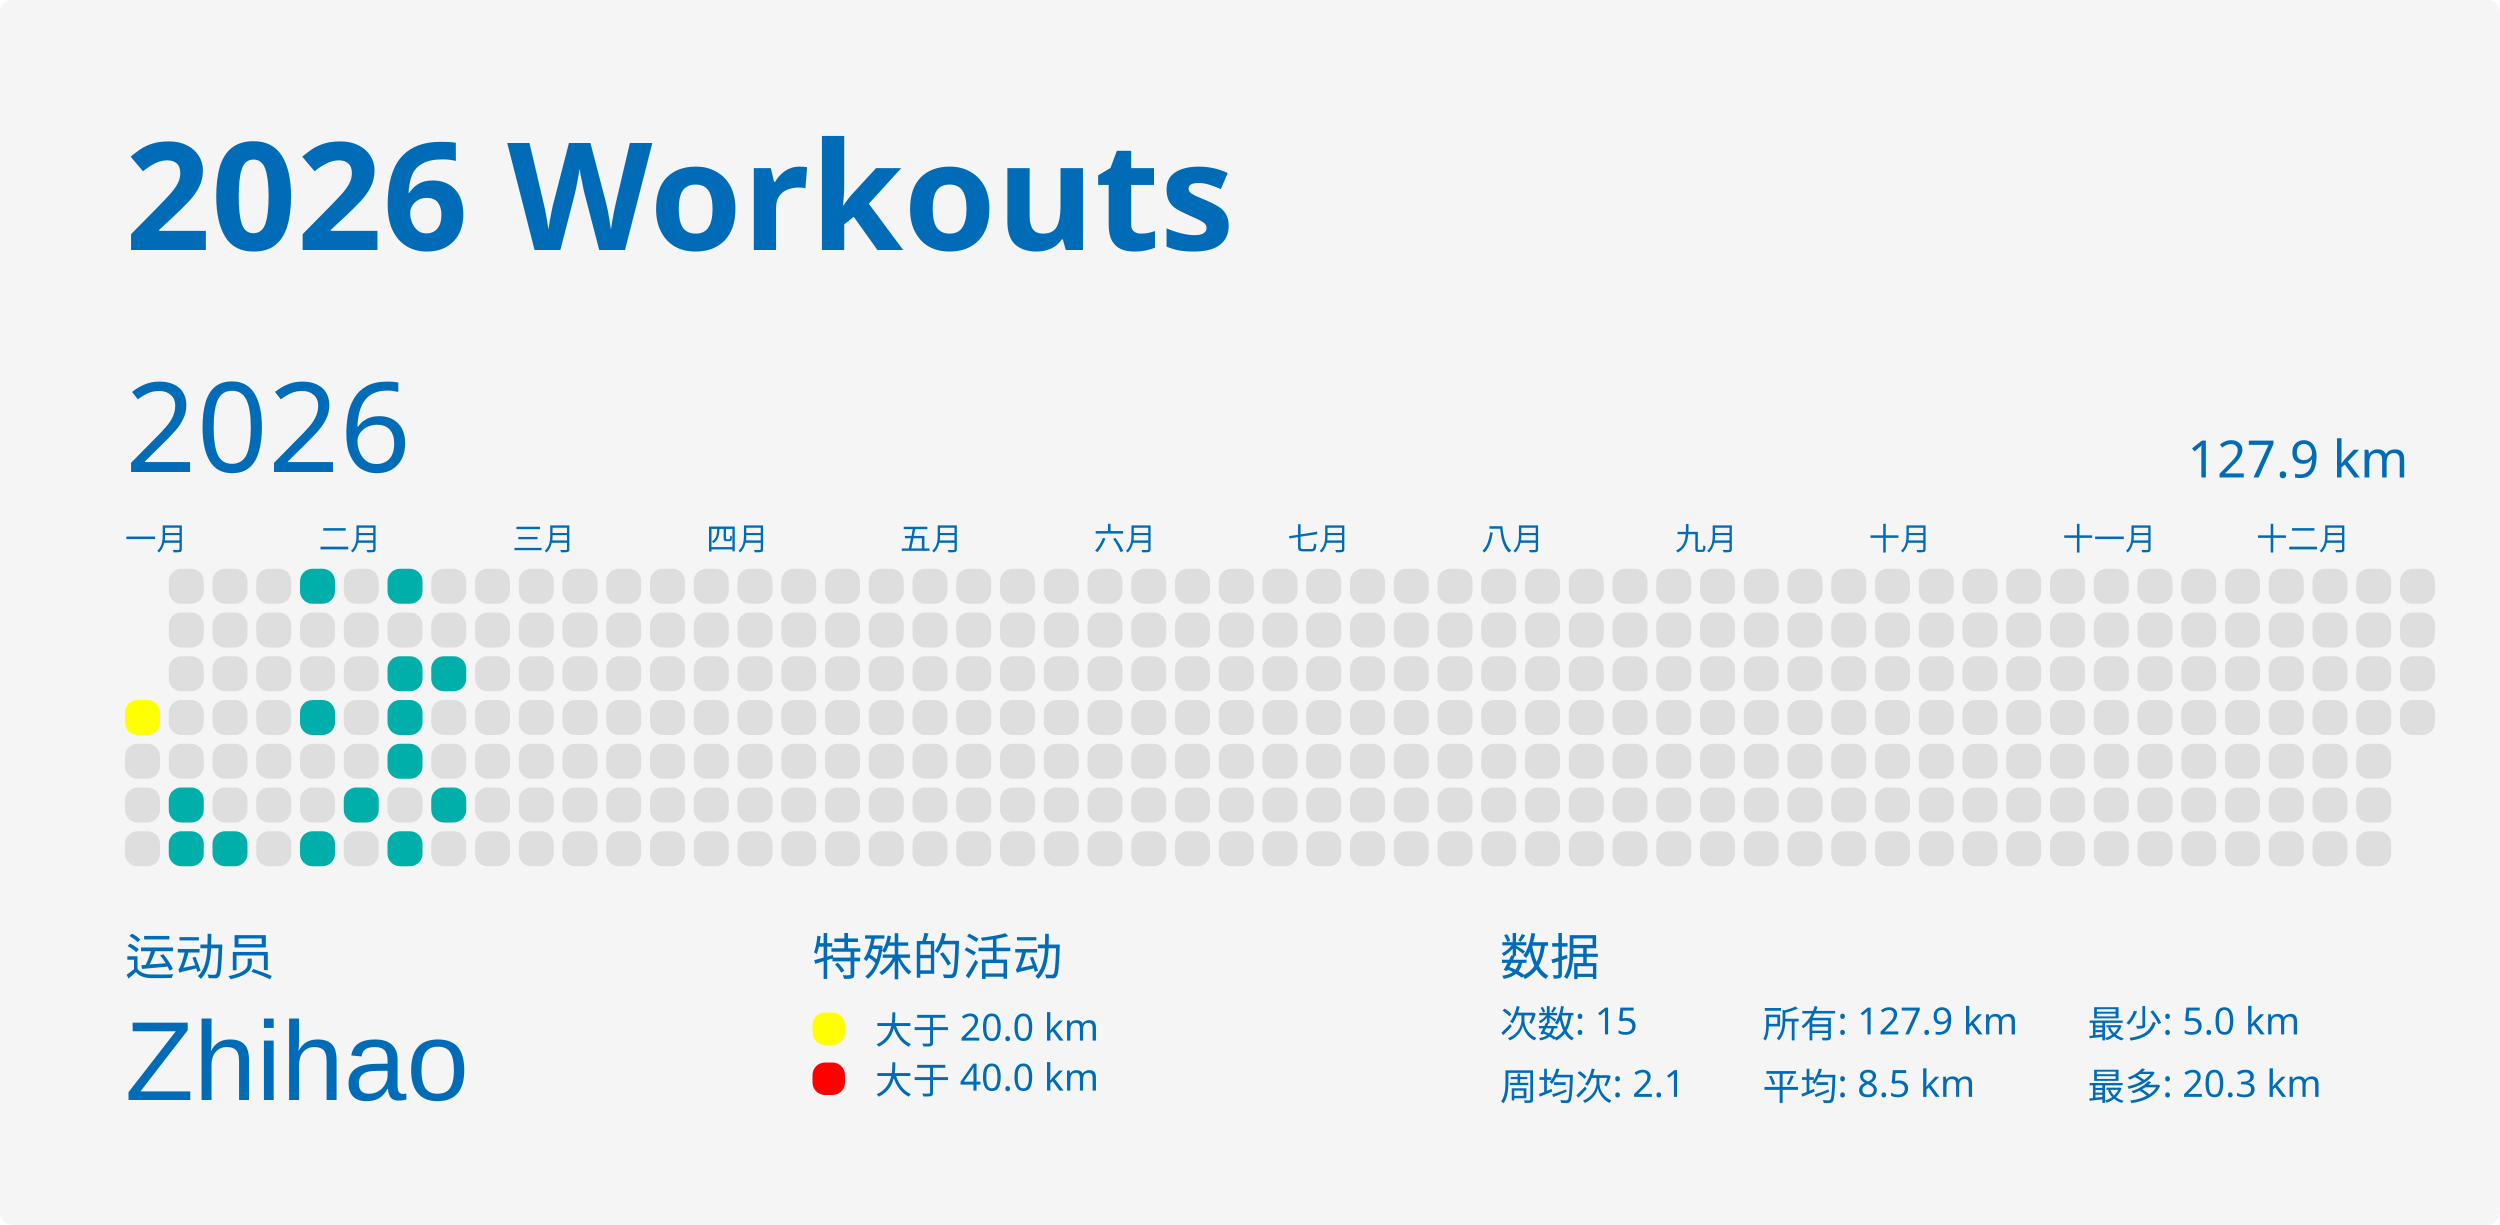
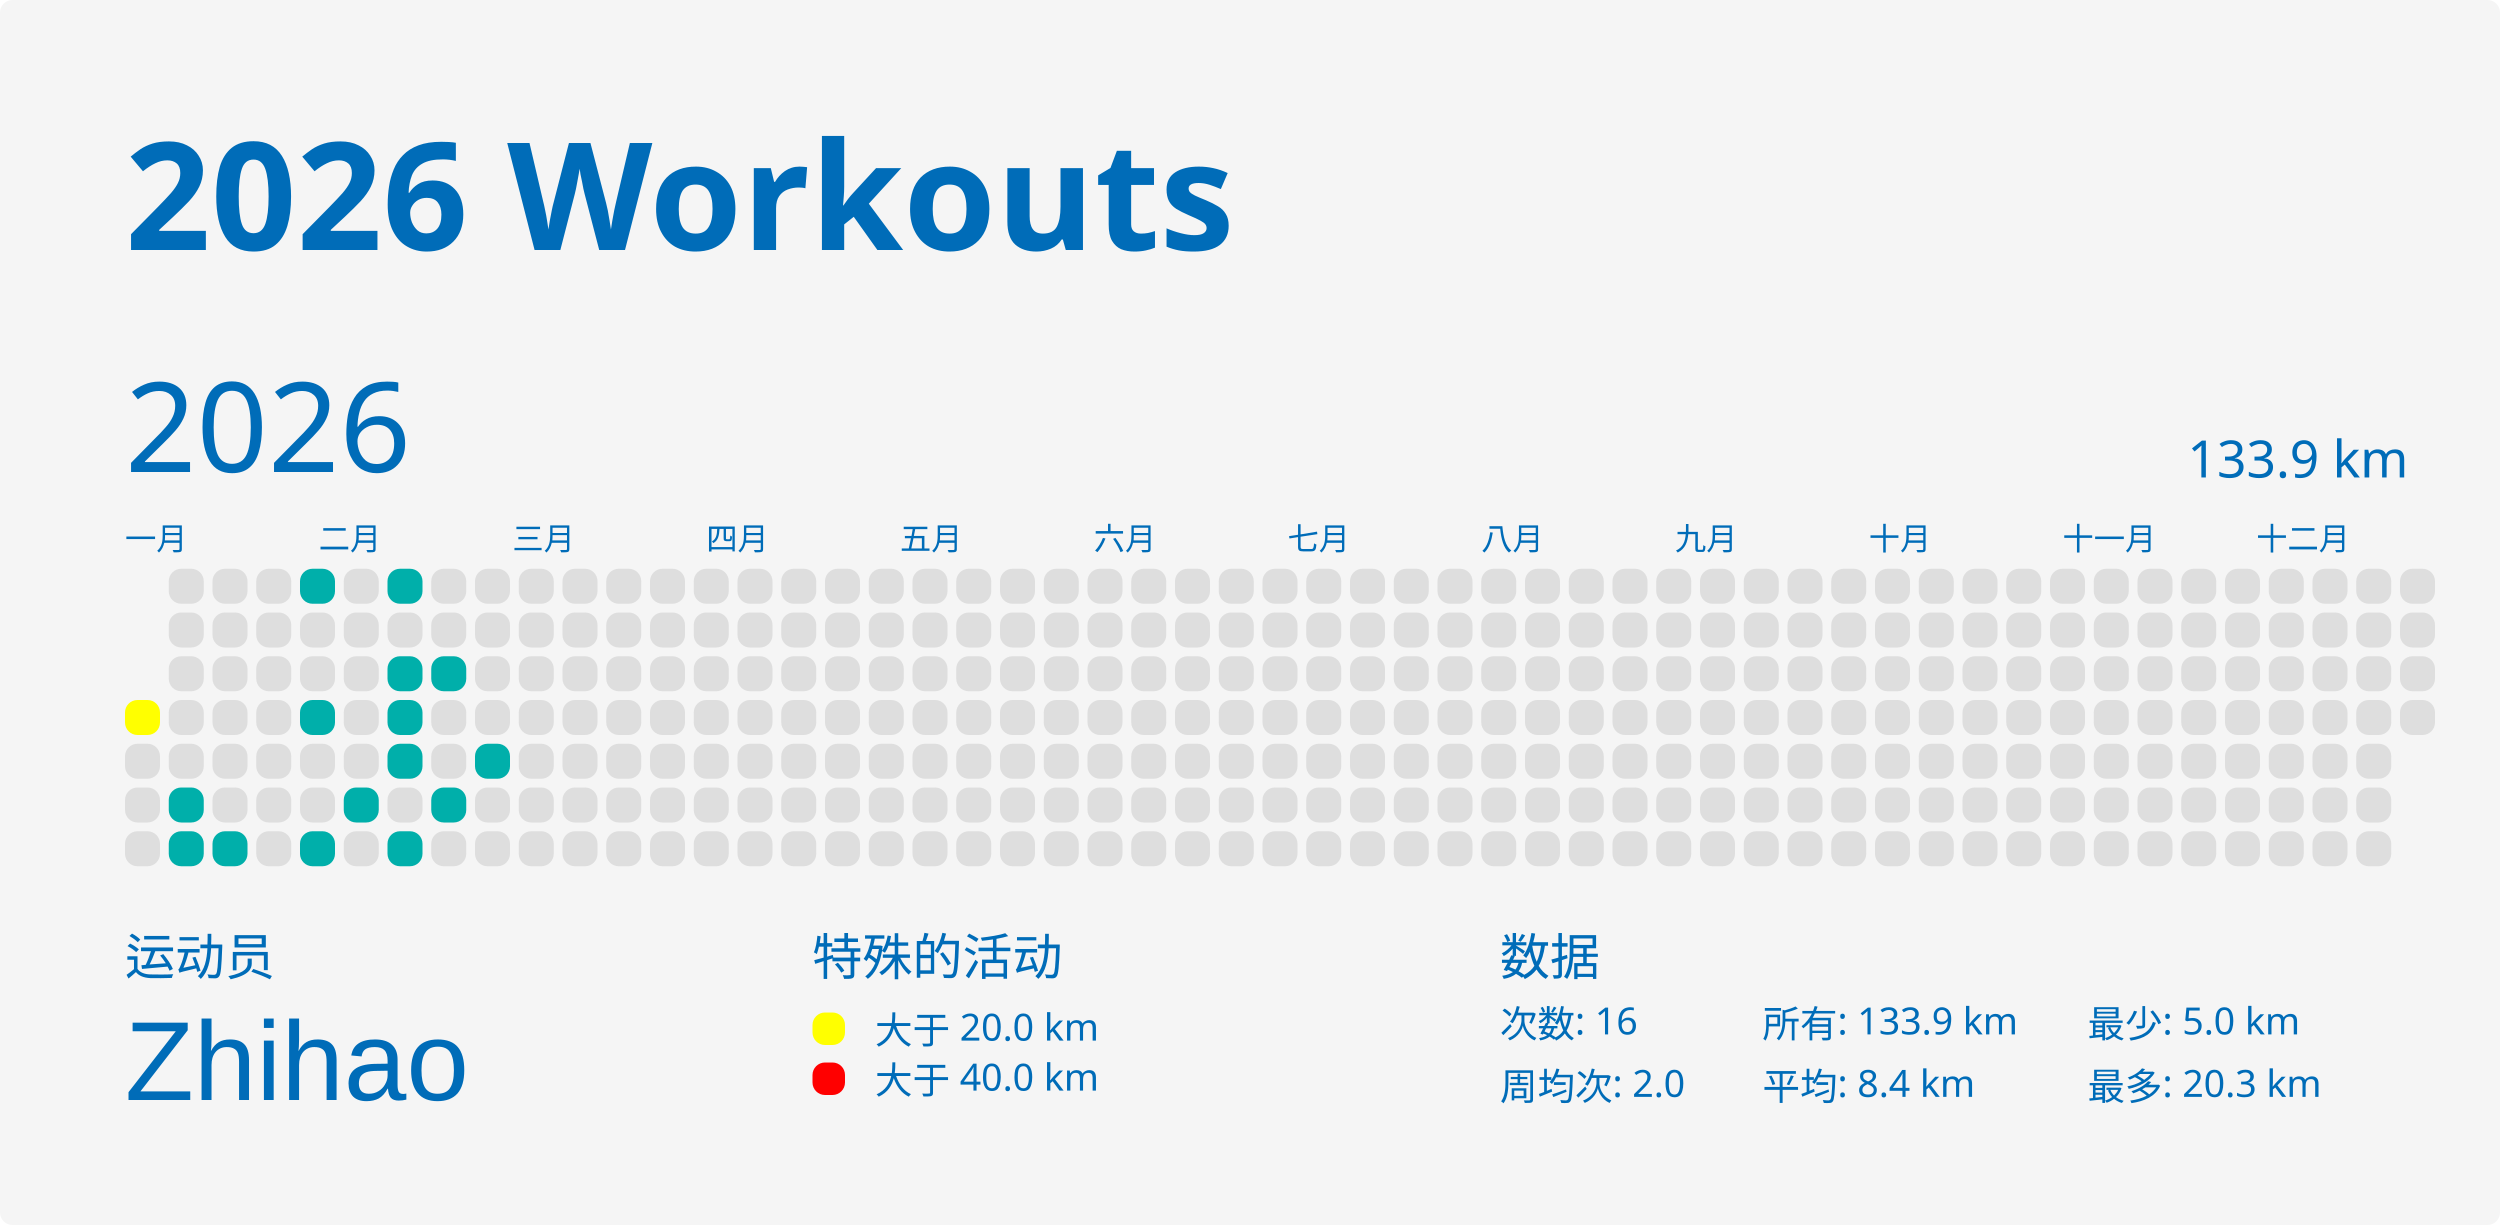
<svg xmlns="http://www.w3.org/2000/svg" baseProfile="full" height="98mm" version="1.1" viewBox="0,0,200,98" width="200mm">
  <defs />
  <rect fill="#f5f5f5" height="98" rx="1" ry="1" width="200" x="0" y="0" />
  <text fill="#006cb8" style="font-size:12px; font-family:MGI-Regular; font-weight:bold;" x="10" y="20">2026 Workouts</text>
  <text fill="#006cb8" style="font-size:4px; font-family:MGI-Regular" x="10" y="78">运动员</text>
  <text fill="#006cb8" style="font-size:9px; font-family:Arial" x="10" y="88">Zhihao</text>
  <text fill="#006cb8" style="font-size:4px; font-family:MGI-Regular" x="65" y="78">特殊的活动</text>
  <rect fill="yellow" height="2.6" rx="1" ry="1" width="2.6" x="65" y="81" />
  <text fill="#006cb8" style="font-size:3px; font-family:MGI-Regular" x="70" y="83.5">大于 20.0 km</text>
  <rect fill="red" height="2.6" rx="1" ry="1" width="2.6" x="65" y="85" />
  <text fill="#006cb8" style="font-size:3px; font-family:MGI-Regular" x="70" y="87.5">大于 40.0 km</text>
  <text fill="#006cb8" style="font-size:4px; font-family:MGI-Regular" x="120" y="78">数据</text>
-   <text fill="#006cb8" style="font-size:3px; font-family:MGI-Regular" x="120" y="83">次数: 15</text>
-   <text fill="#006cb8" style="font-size:3px; font-family:MGI-Regular" x="120" y="88">周均次: 2.1</text>
-   <text fill="#006cb8" style="font-size:3px; font-family:MGI-Regular" x="141" y="83">所有: 127.9 km</text>
-   <text fill="#006cb8" style="font-size:3px; font-family:MGI-Regular" x="141" y="88">平均: 8.5 km</text>
+   <text fill="#006cb8" style="font-size:3px; font-family:MGI-Regular" x="120" y="83">次数: 16</text>
+   <text fill="#006cb8" style="font-size:3px; font-family:MGI-Regular" x="120" y="88">周均次: 2.0</text>
+   <text fill="#006cb8" style="font-size:3px; font-family:MGI-Regular" x="141" y="83">所有: 133.9 km</text>
+   <text fill="#006cb8" style="font-size:3px; font-family:MGI-Regular" x="141" y="88">平均: 8.4 km</text>
  <text fill="#006cb8" style="font-size:3px; font-family:MGI-Regular" x="167" y="83">最少: 5.0 km</text>
  <text fill="#006cb8" style="font-size:3px; font-family:MGI-Regular" x="167" y="88">最多: 20.3 km</text>
  <text dominant-baseline="hanging" fill="#006cb8" style="font-size:10.0px; font-family:MGI-Regular;" x="10" y="30">2026</text>
-   <text dominant-baseline="hanging" fill="#006cb8" style="font-size:4.125px; font-family:MGI-Regular;" x="175" y="35">127.9 km</text>
+   <text dominant-baseline="hanging" fill="#006cb8" style="font-size:4.125px; font-family:MGI-Regular;" x="175" y="35">133.9 km</text>
  <text fill="#006cb8" style="font-size:2.5px; font-family:MGI-Regular" x="10.0" y="44">一月</text>
  <text fill="#006cb8" style="font-size:2.5px; font-family:MGI-Regular" x="25.5" y="44">二月</text>
  <text fill="#006cb8" style="font-size:2.5px; font-family:MGI-Regular" x="41.0" y="44">三月</text>
  <text fill="#006cb8" style="font-size:2.5px; font-family:MGI-Regular" x="56.5" y="44">四月</text>
  <text fill="#006cb8" style="font-size:2.5px; font-family:MGI-Regular" x="72.0" y="44">五月</text>
  <text fill="#006cb8" style="font-size:2.5px; font-family:MGI-Regular" x="87.5" y="44">六月</text>
  <text fill="#006cb8" style="font-size:2.5px; font-family:MGI-Regular" x="103.0" y="44">七月</text>
  <text fill="#006cb8" style="font-size:2.5px; font-family:MGI-Regular" x="118.5" y="44">八月</text>
  <text fill="#006cb8" style="font-size:2.5px; font-family:MGI-Regular" x="134.0" y="44">九月</text>
  <text fill="#006cb8" style="font-size:2.5px; font-family:MGI-Regular" x="149.5" y="44">十月</text>
  <text fill="#006cb8" style="font-size:2.5px; font-family:MGI-Regular" x="165.0" y="44">十一月</text>
  <text fill="#006cb8" style="font-size:2.5px; font-family:MGI-Regular" x="180.5" y="44">十二月</text>
  <rect fill="yellow" height="2.8" rx="1" ry="1" width="2.8" x="10.0" y="56.0" />
  <rect fill="#dedede" height="2.8" rx="1" ry="1" width="2.8" x="10.0" y="59.5" />
  <rect fill="#dedede" height="2.8" rx="1" ry="1" width="2.8" x="10.0" y="63.0" />
  <rect fill="#dedede" height="2.8" rx="1" ry="1" width="2.8" x="10.0" y="66.5" />
  <rect fill="#dedede" height="2.8" rx="1" ry="1" width="2.8" x="13.5" y="45.5" />
  <rect fill="#dedede" height="2.8" rx="1" ry="1" width="2.8" x="13.5" y="49.0" />
  <rect fill="#dedede" height="2.8" rx="1" ry="1" width="2.8" x="13.5" y="52.5" />
  <rect fill="#dedede" height="2.8" rx="1" ry="1" width="2.8" x="13.5" y="56.0" />
  <rect fill="#dedede" height="2.8" rx="1" ry="1" width="2.8" x="13.5" y="59.5" />
  <rect fill="#00AFAA" height="2.8" rx="1" ry="1" width="2.8" x="13.5" y="63.0" />
  <rect fill="#00AFAA" height="2.8" rx="1" ry="1" width="2.8" x="13.5" y="66.5" />
  <rect fill="#dedede" height="2.8" rx="1" ry="1" width="2.8" x="17.0" y="45.5" />
  <rect fill="#dedede" height="2.8" rx="1" ry="1" width="2.8" x="17.0" y="49.0" />
  <rect fill="#dedede" height="2.8" rx="1" ry="1" width="2.8" x="17.0" y="52.5" />
  <rect fill="#dedede" height="2.8" rx="1" ry="1" width="2.8" x="17.0" y="56.0" />
  <rect fill="#dedede" height="2.8" rx="1" ry="1" width="2.8" x="17.0" y="59.5" />
  <rect fill="#dedede" height="2.8" rx="1" ry="1" width="2.8" x="17.0" y="63.0" />
  <rect fill="#00AFAA" height="2.8" rx="1" ry="1" width="2.8" x="17.0" y="66.5" />
  <rect fill="#dedede" height="2.8" rx="1" ry="1" width="2.8" x="20.5" y="45.5" />
  <rect fill="#dedede" height="2.8" rx="1" ry="1" width="2.8" x="20.5" y="49.0" />
  <rect fill="#dedede" height="2.8" rx="1" ry="1" width="2.8" x="20.5" y="52.5" />
  <rect fill="#dedede" height="2.8" rx="1" ry="1" width="2.8" x="20.5" y="56.0" />
  <rect fill="#dedede" height="2.8" rx="1" ry="1" width="2.8" x="20.5" y="59.5" />
  <rect fill="#dedede" height="2.8" rx="1" ry="1" width="2.8" x="20.5" y="63.0" />
  <rect fill="#dedede" height="2.8" rx="1" ry="1" width="2.8" x="20.5" y="66.5" />
  <rect fill="#00AFAA" height="2.8" rx="1" ry="1" width="2.8" x="24.0" y="45.5" />
  <rect fill="#dedede" height="2.8" rx="1" ry="1" width="2.8" x="24.0" y="49.0" />
  <rect fill="#dedede" height="2.8" rx="1" ry="1" width="2.8" x="24.0" y="52.5" />
  <rect fill="#00AFAA" height="2.8" rx="1" ry="1" width="2.8" x="24.0" y="56.0" />
  <rect fill="#dedede" height="2.8" rx="1" ry="1" width="2.8" x="24.0" y="59.5" />
  <rect fill="#dedede" height="2.8" rx="1" ry="1" width="2.8" x="24.0" y="63.0" />
  <rect fill="#00AFAA" height="2.8" rx="1" ry="1" width="2.8" x="24.0" y="66.5" />
  <rect fill="#dedede" height="2.8" rx="1" ry="1" width="2.8" x="27.5" y="45.5" />
  <rect fill="#dedede" height="2.8" rx="1" ry="1" width="2.8" x="27.5" y="49.0" />
  <rect fill="#dedede" height="2.8" rx="1" ry="1" width="2.8" x="27.5" y="52.5" />
  <rect fill="#dedede" height="2.8" rx="1" ry="1" width="2.8" x="27.5" y="56.0" />
  <rect fill="#dedede" height="2.8" rx="1" ry="1" width="2.8" x="27.5" y="59.5" />
  <rect fill="#00AFAA" height="2.8" rx="1" ry="1" width="2.8" x="27.5" y="63.0" />
  <rect fill="#dedede" height="2.8" rx="1" ry="1" width="2.8" x="27.5" y="66.5" />
  <rect fill="#00AFAA" height="2.8" rx="1" ry="1" width="2.8" x="31.0" y="45.5" />
  <rect fill="#dedede" height="2.8" rx="1" ry="1" width="2.8" x="31.0" y="49.0" />
  <rect fill="#00AFAA" height="2.8" rx="1" ry="1" width="2.8" x="31.0" y="52.5" />
  <rect fill="#00AFAA" height="2.8" rx="1" ry="1" width="2.8" x="31.0" y="56.0" />
  <rect fill="#00AFAA" height="2.8" rx="1" ry="1" width="2.8" x="31.0" y="59.5" />
  <rect fill="#dedede" height="2.8" rx="1" ry="1" width="2.8" x="31.0" y="63.0" />
  <rect fill="#00AFAA" height="2.8" rx="1" ry="1" width="2.8" x="31.0" y="66.5" />
  <rect fill="#dedede" height="2.8" rx="1" ry="1" width="2.8" x="34.5" y="45.5" />
  <rect fill="#dedede" height="2.8" rx="1" ry="1" width="2.8" x="34.5" y="49.0" />
  <rect fill="#00AFAA" height="2.8" rx="1" ry="1" width="2.8" x="34.5" y="52.5" />
  <rect fill="#dedede" height="2.8" rx="1" ry="1" width="2.8" x="34.5" y="56.0" />
  <rect fill="#dedede" height="2.8" rx="1" ry="1" width="2.8" x="34.5" y="59.5" />
  <rect fill="#00AFAA" height="2.8" rx="1" ry="1" width="2.8" x="34.5" y="63.0" />
  <rect fill="#dedede" height="2.8" rx="1" ry="1" width="2.8" x="34.5" y="66.5" />
  <rect fill="#dedede" height="2.8" rx="1" ry="1" width="2.8" x="38.0" y="45.5" />
  <rect fill="#dedede" height="2.8" rx="1" ry="1" width="2.8" x="38.0" y="49.0" />
  <rect fill="#dedede" height="2.8" rx="1" ry="1" width="2.8" x="38.0" y="52.5" />
  <rect fill="#dedede" height="2.8" rx="1" ry="1" width="2.8" x="38.0" y="56.0" />
-   <rect fill="#dedede" height="2.8" rx="1" ry="1" width="2.8" x="38.0" y="59.5" />
+   <rect fill="#00AFAA" height="2.8" rx="1" ry="1" width="2.8" x="38.0" y="59.5" />
  <rect fill="#dedede" height="2.8" rx="1" ry="1" width="2.8" x="38.0" y="63.0" />
  <rect fill="#dedede" height="2.8" rx="1" ry="1" width="2.8" x="38.0" y="66.5" />
  <rect fill="#dedede" height="2.8" rx="1" ry="1" width="2.8" x="41.5" y="45.5" />
  <rect fill="#dedede" height="2.8" rx="1" ry="1" width="2.8" x="41.5" y="49.0" />
  <rect fill="#dedede" height="2.8" rx="1" ry="1" width="2.8" x="41.5" y="52.5" />
  <rect fill="#dedede" height="2.8" rx="1" ry="1" width="2.8" x="41.5" y="56.0" />
  <rect fill="#dedede" height="2.8" rx="1" ry="1" width="2.8" x="41.5" y="59.5" />
  <rect fill="#dedede" height="2.8" rx="1" ry="1" width="2.8" x="41.5" y="63.0" />
  <rect fill="#dedede" height="2.8" rx="1" ry="1" width="2.8" x="41.5" y="66.5" />
  <rect fill="#dedede" height="2.8" rx="1" ry="1" width="2.8" x="45.0" y="45.5" />
  <rect fill="#dedede" height="2.8" rx="1" ry="1" width="2.8" x="45.0" y="49.0" />
  <rect fill="#dedede" height="2.8" rx="1" ry="1" width="2.8" x="45.0" y="52.5" />
  <rect fill="#dedede" height="2.8" rx="1" ry="1" width="2.8" x="45.0" y="56.0" />
  <rect fill="#dedede" height="2.8" rx="1" ry="1" width="2.8" x="45.0" y="59.5" />
  <rect fill="#dedede" height="2.8" rx="1" ry="1" width="2.8" x="45.0" y="63.0" />
  <rect fill="#dedede" height="2.8" rx="1" ry="1" width="2.8" x="45.0" y="66.5" />
  <rect fill="#dedede" height="2.8" rx="1" ry="1" width="2.8" x="48.5" y="45.5" />
  <rect fill="#dedede" height="2.8" rx="1" ry="1" width="2.8" x="48.5" y="49.0" />
  <rect fill="#dedede" height="2.8" rx="1" ry="1" width="2.8" x="48.5" y="52.5" />
  <rect fill="#dedede" height="2.8" rx="1" ry="1" width="2.8" x="48.5" y="56.0" />
  <rect fill="#dedede" height="2.8" rx="1" ry="1" width="2.8" x="48.5" y="59.5" />
  <rect fill="#dedede" height="2.8" rx="1" ry="1" width="2.8" x="48.5" y="63.0" />
  <rect fill="#dedede" height="2.8" rx="1" ry="1" width="2.8" x="48.5" y="66.5" />
  <rect fill="#dedede" height="2.8" rx="1" ry="1" width="2.8" x="52.0" y="45.5" />
  <rect fill="#dedede" height="2.8" rx="1" ry="1" width="2.8" x="52.0" y="49.0" />
  <rect fill="#dedede" height="2.8" rx="1" ry="1" width="2.8" x="52.0" y="52.5" />
  <rect fill="#dedede" height="2.8" rx="1" ry="1" width="2.8" x="52.0" y="56.0" />
  <rect fill="#dedede" height="2.8" rx="1" ry="1" width="2.8" x="52.0" y="59.5" />
  <rect fill="#dedede" height="2.8" rx="1" ry="1" width="2.8" x="52.0" y="63.0" />
  <rect fill="#dedede" height="2.8" rx="1" ry="1" width="2.8" x="52.0" y="66.5" />
  <rect fill="#dedede" height="2.8" rx="1" ry="1" width="2.8" x="55.5" y="45.5" />
  <rect fill="#dedede" height="2.8" rx="1" ry="1" width="2.8" x="55.5" y="49.0" />
  <rect fill="#dedede" height="2.8" rx="1" ry="1" width="2.8" x="55.5" y="52.5" />
  <rect fill="#dedede" height="2.8" rx="1" ry="1" width="2.8" x="55.5" y="56.0" />
  <rect fill="#dedede" height="2.8" rx="1" ry="1" width="2.8" x="55.5" y="59.5" />
  <rect fill="#dedede" height="2.8" rx="1" ry="1" width="2.8" x="55.5" y="63.0" />
  <rect fill="#dedede" height="2.8" rx="1" ry="1" width="2.8" x="55.5" y="66.5" />
  <rect fill="#dedede" height="2.8" rx="1" ry="1" width="2.8" x="59.0" y="45.5" />
  <rect fill="#dedede" height="2.8" rx="1" ry="1" width="2.8" x="59.0" y="49.0" />
  <rect fill="#dedede" height="2.8" rx="1" ry="1" width="2.8" x="59.0" y="52.5" />
  <rect fill="#dedede" height="2.8" rx="1" ry="1" width="2.8" x="59.0" y="56.0" />
  <rect fill="#dedede" height="2.8" rx="1" ry="1" width="2.8" x="59.0" y="59.5" />
  <rect fill="#dedede" height="2.8" rx="1" ry="1" width="2.8" x="59.0" y="63.0" />
  <rect fill="#dedede" height="2.8" rx="1" ry="1" width="2.8" x="59.0" y="66.5" />
  <rect fill="#dedede" height="2.8" rx="1" ry="1" width="2.8" x="62.5" y="45.5" />
  <rect fill="#dedede" height="2.8" rx="1" ry="1" width="2.8" x="62.5" y="49.0" />
  <rect fill="#dedede" height="2.8" rx="1" ry="1" width="2.8" x="62.5" y="52.5" />
  <rect fill="#dedede" height="2.8" rx="1" ry="1" width="2.8" x="62.5" y="56.0" />
  <rect fill="#dedede" height="2.8" rx="1" ry="1" width="2.8" x="62.5" y="59.5" />
  <rect fill="#dedede" height="2.8" rx="1" ry="1" width="2.8" x="62.5" y="63.0" />
  <rect fill="#dedede" height="2.8" rx="1" ry="1" width="2.8" x="62.5" y="66.5" />
  <rect fill="#dedede" height="2.8" rx="1" ry="1" width="2.8" x="66.0" y="45.5" />
  <rect fill="#dedede" height="2.8" rx="1" ry="1" width="2.8" x="66.0" y="49.0" />
  <rect fill="#dedede" height="2.8" rx="1" ry="1" width="2.8" x="66.0" y="52.5" />
  <rect fill="#dedede" height="2.8" rx="1" ry="1" width="2.8" x="66.0" y="56.0" />
  <rect fill="#dedede" height="2.8" rx="1" ry="1" width="2.8" x="66.0" y="59.5" />
  <rect fill="#dedede" height="2.8" rx="1" ry="1" width="2.8" x="66.0" y="63.0" />
  <rect fill="#dedede" height="2.8" rx="1" ry="1" width="2.8" x="66.0" y="66.5" />
  <rect fill="#dedede" height="2.8" rx="1" ry="1" width="2.8" x="69.5" y="45.5" />
  <rect fill="#dedede" height="2.8" rx="1" ry="1" width="2.8" x="69.5" y="49.0" />
  <rect fill="#dedede" height="2.8" rx="1" ry="1" width="2.8" x="69.5" y="52.5" />
  <rect fill="#dedede" height="2.8" rx="1" ry="1" width="2.8" x="69.5" y="56.0" />
  <rect fill="#dedede" height="2.8" rx="1" ry="1" width="2.8" x="69.5" y="59.5" />
  <rect fill="#dedede" height="2.8" rx="1" ry="1" width="2.8" x="69.5" y="63.0" />
  <rect fill="#dedede" height="2.8" rx="1" ry="1" width="2.8" x="69.5" y="66.5" />
  <rect fill="#dedede" height="2.8" rx="1" ry="1" width="2.8" x="73.0" y="45.5" />
  <rect fill="#dedede" height="2.8" rx="1" ry="1" width="2.8" x="73.0" y="49.0" />
  <rect fill="#dedede" height="2.8" rx="1" ry="1" width="2.8" x="73.0" y="52.5" />
  <rect fill="#dedede" height="2.8" rx="1" ry="1" width="2.8" x="73.0" y="56.0" />
  <rect fill="#dedede" height="2.8" rx="1" ry="1" width="2.8" x="73.0" y="59.5" />
  <rect fill="#dedede" height="2.8" rx="1" ry="1" width="2.8" x="73.0" y="63.0" />
  <rect fill="#dedede" height="2.8" rx="1" ry="1" width="2.8" x="73.0" y="66.5" />
  <rect fill="#dedede" height="2.8" rx="1" ry="1" width="2.8" x="76.5" y="45.5" />
  <rect fill="#dedede" height="2.8" rx="1" ry="1" width="2.8" x="76.5" y="49.0" />
  <rect fill="#dedede" height="2.8" rx="1" ry="1" width="2.8" x="76.5" y="52.5" />
  <rect fill="#dedede" height="2.8" rx="1" ry="1" width="2.8" x="76.5" y="56.0" />
  <rect fill="#dedede" height="2.8" rx="1" ry="1" width="2.8" x="76.5" y="59.5" />
  <rect fill="#dedede" height="2.8" rx="1" ry="1" width="2.8" x="76.5" y="63.0" />
  <rect fill="#dedede" height="2.8" rx="1" ry="1" width="2.8" x="76.5" y="66.5" />
  <rect fill="#dedede" height="2.8" rx="1" ry="1" width="2.8" x="80.0" y="45.5" />
  <rect fill="#dedede" height="2.8" rx="1" ry="1" width="2.8" x="80.0" y="49.0" />
  <rect fill="#dedede" height="2.8" rx="1" ry="1" width="2.8" x="80.0" y="52.5" />
  <rect fill="#dedede" height="2.8" rx="1" ry="1" width="2.8" x="80.0" y="56.0" />
  <rect fill="#dedede" height="2.8" rx="1" ry="1" width="2.8" x="80.0" y="59.5" />
  <rect fill="#dedede" height="2.8" rx="1" ry="1" width="2.8" x="80.0" y="63.0" />
  <rect fill="#dedede" height="2.8" rx="1" ry="1" width="2.8" x="80.0" y="66.5" />
  <rect fill="#dedede" height="2.8" rx="1" ry="1" width="2.8" x="83.5" y="45.5" />
  <rect fill="#dedede" height="2.8" rx="1" ry="1" width="2.8" x="83.5" y="49.0" />
  <rect fill="#dedede" height="2.8" rx="1" ry="1" width="2.8" x="83.5" y="52.5" />
  <rect fill="#dedede" height="2.8" rx="1" ry="1" width="2.8" x="83.5" y="56.0" />
  <rect fill="#dedede" height="2.8" rx="1" ry="1" width="2.8" x="83.5" y="59.5" />
  <rect fill="#dedede" height="2.8" rx="1" ry="1" width="2.8" x="83.5" y="63.0" />
  <rect fill="#dedede" height="2.8" rx="1" ry="1" width="2.8" x="83.5" y="66.5" />
  <rect fill="#dedede" height="2.8" rx="1" ry="1" width="2.8" x="87.0" y="45.5" />
  <rect fill="#dedede" height="2.8" rx="1" ry="1" width="2.8" x="87.0" y="49.0" />
  <rect fill="#dedede" height="2.8" rx="1" ry="1" width="2.8" x="87.0" y="52.5" />
  <rect fill="#dedede" height="2.8" rx="1" ry="1" width="2.8" x="87.0" y="56.0" />
  <rect fill="#dedede" height="2.8" rx="1" ry="1" width="2.8" x="87.0" y="59.5" />
  <rect fill="#dedede" height="2.8" rx="1" ry="1" width="2.8" x="87.0" y="63.0" />
  <rect fill="#dedede" height="2.8" rx="1" ry="1" width="2.8" x="87.0" y="66.5" />
  <rect fill="#dedede" height="2.8" rx="1" ry="1" width="2.8" x="90.5" y="45.5" />
  <rect fill="#dedede" height="2.8" rx="1" ry="1" width="2.8" x="90.5" y="49.0" />
  <rect fill="#dedede" height="2.8" rx="1" ry="1" width="2.8" x="90.5" y="52.5" />
  <rect fill="#dedede" height="2.8" rx="1" ry="1" width="2.8" x="90.5" y="56.0" />
  <rect fill="#dedede" height="2.8" rx="1" ry="1" width="2.8" x="90.5" y="59.5" />
  <rect fill="#dedede" height="2.8" rx="1" ry="1" width="2.8" x="90.5" y="63.0" />
  <rect fill="#dedede" height="2.8" rx="1" ry="1" width="2.8" x="90.5" y="66.5" />
  <rect fill="#dedede" height="2.8" rx="1" ry="1" width="2.8" x="94.0" y="45.5" />
  <rect fill="#dedede" height="2.8" rx="1" ry="1" width="2.8" x="94.0" y="49.0" />
  <rect fill="#dedede" height="2.8" rx="1" ry="1" width="2.8" x="94.0" y="52.5" />
  <rect fill="#dedede" height="2.8" rx="1" ry="1" width="2.8" x="94.0" y="56.0" />
  <rect fill="#dedede" height="2.8" rx="1" ry="1" width="2.8" x="94.0" y="59.5" />
  <rect fill="#dedede" height="2.8" rx="1" ry="1" width="2.8" x="94.0" y="63.0" />
  <rect fill="#dedede" height="2.8" rx="1" ry="1" width="2.8" x="94.0" y="66.5" />
  <rect fill="#dedede" height="2.8" rx="1" ry="1" width="2.8" x="97.5" y="45.5" />
  <rect fill="#dedede" height="2.8" rx="1" ry="1" width="2.8" x="97.5" y="49.0" />
  <rect fill="#dedede" height="2.8" rx="1" ry="1" width="2.8" x="97.5" y="52.5" />
  <rect fill="#dedede" height="2.8" rx="1" ry="1" width="2.8" x="97.5" y="56.0" />
  <rect fill="#dedede" height="2.8" rx="1" ry="1" width="2.8" x="97.5" y="59.5" />
  <rect fill="#dedede" height="2.8" rx="1" ry="1" width="2.8" x="97.5" y="63.0" />
  <rect fill="#dedede" height="2.8" rx="1" ry="1" width="2.8" x="97.5" y="66.5" />
  <rect fill="#dedede" height="2.8" rx="1" ry="1" width="2.8" x="101.0" y="45.5" />
  <rect fill="#dedede" height="2.8" rx="1" ry="1" width="2.8" x="101.0" y="49.0" />
  <rect fill="#dedede" height="2.8" rx="1" ry="1" width="2.8" x="101.0" y="52.5" />
  <rect fill="#dedede" height="2.8" rx="1" ry="1" width="2.8" x="101.0" y="56.0" />
  <rect fill="#dedede" height="2.8" rx="1" ry="1" width="2.8" x="101.0" y="59.5" />
  <rect fill="#dedede" height="2.8" rx="1" ry="1" width="2.8" x="101.0" y="63.0" />
  <rect fill="#dedede" height="2.8" rx="1" ry="1" width="2.8" x="101.0" y="66.5" />
  <rect fill="#dedede" height="2.8" rx="1" ry="1" width="2.8" x="104.5" y="45.5" />
  <rect fill="#dedede" height="2.8" rx="1" ry="1" width="2.8" x="104.5" y="49.0" />
  <rect fill="#dedede" height="2.8" rx="1" ry="1" width="2.8" x="104.5" y="52.5" />
  <rect fill="#dedede" height="2.8" rx="1" ry="1" width="2.8" x="104.5" y="56.0" />
  <rect fill="#dedede" height="2.8" rx="1" ry="1" width="2.8" x="104.5" y="59.5" />
  <rect fill="#dedede" height="2.8" rx="1" ry="1" width="2.8" x="104.5" y="63.0" />
  <rect fill="#dedede" height="2.8" rx="1" ry="1" width="2.8" x="104.5" y="66.5" />
  <rect fill="#dedede" height="2.8" rx="1" ry="1" width="2.8" x="108.0" y="45.5" />
  <rect fill="#dedede" height="2.8" rx="1" ry="1" width="2.8" x="108.0" y="49.0" />
  <rect fill="#dedede" height="2.8" rx="1" ry="1" width="2.8" x="108.0" y="52.5" />
  <rect fill="#dedede" height="2.8" rx="1" ry="1" width="2.8" x="108.0" y="56.0" />
  <rect fill="#dedede" height="2.8" rx="1" ry="1" width="2.8" x="108.0" y="59.5" />
  <rect fill="#dedede" height="2.8" rx="1" ry="1" width="2.8" x="108.0" y="63.0" />
  <rect fill="#dedede" height="2.8" rx="1" ry="1" width="2.8" x="108.0" y="66.5" />
  <rect fill="#dedede" height="2.8" rx="1" ry="1" width="2.8" x="111.5" y="45.5" />
  <rect fill="#dedede" height="2.8" rx="1" ry="1" width="2.8" x="111.5" y="49.0" />
  <rect fill="#dedede" height="2.8" rx="1" ry="1" width="2.8" x="111.5" y="52.5" />
  <rect fill="#dedede" height="2.8" rx="1" ry="1" width="2.8" x="111.5" y="56.0" />
  <rect fill="#dedede" height="2.8" rx="1" ry="1" width="2.8" x="111.5" y="59.5" />
  <rect fill="#dedede" height="2.8" rx="1" ry="1" width="2.8" x="111.5" y="63.0" />
  <rect fill="#dedede" height="2.8" rx="1" ry="1" width="2.8" x="111.5" y="66.5" />
  <rect fill="#dedede" height="2.8" rx="1" ry="1" width="2.8" x="115.0" y="45.5" />
  <rect fill="#dedede" height="2.8" rx="1" ry="1" width="2.8" x="115.0" y="49.0" />
  <rect fill="#dedede" height="2.8" rx="1" ry="1" width="2.8" x="115.0" y="52.5" />
  <rect fill="#dedede" height="2.8" rx="1" ry="1" width="2.8" x="115.0" y="56.0" />
  <rect fill="#dedede" height="2.8" rx="1" ry="1" width="2.8" x="115.0" y="59.5" />
  <rect fill="#dedede" height="2.8" rx="1" ry="1" width="2.8" x="115.0" y="63.0" />
  <rect fill="#dedede" height="2.8" rx="1" ry="1" width="2.8" x="115.0" y="66.5" />
  <rect fill="#dedede" height="2.8" rx="1" ry="1" width="2.8" x="118.5" y="45.5" />
  <rect fill="#dedede" height="2.8" rx="1" ry="1" width="2.8" x="118.5" y="49.0" />
  <rect fill="#dedede" height="2.8" rx="1" ry="1" width="2.8" x="118.5" y="52.5" />
  <rect fill="#dedede" height="2.8" rx="1" ry="1" width="2.8" x="118.5" y="56.0" />
  <rect fill="#dedede" height="2.8" rx="1" ry="1" width="2.8" x="118.5" y="59.5" />
  <rect fill="#dedede" height="2.8" rx="1" ry="1" width="2.8" x="118.5" y="63.0" />
  <rect fill="#dedede" height="2.8" rx="1" ry="1" width="2.8" x="118.5" y="66.5" />
  <rect fill="#dedede" height="2.8" rx="1" ry="1" width="2.8" x="122.0" y="45.5" />
  <rect fill="#dedede" height="2.8" rx="1" ry="1" width="2.8" x="122.0" y="49.0" />
  <rect fill="#dedede" height="2.8" rx="1" ry="1" width="2.8" x="122.0" y="52.5" />
  <rect fill="#dedede" height="2.8" rx="1" ry="1" width="2.8" x="122.0" y="56.0" />
  <rect fill="#dedede" height="2.8" rx="1" ry="1" width="2.8" x="122.0" y="59.5" />
  <rect fill="#dedede" height="2.8" rx="1" ry="1" width="2.8" x="122.0" y="63.0" />
  <rect fill="#dedede" height="2.8" rx="1" ry="1" width="2.8" x="122.0" y="66.5" />
  <rect fill="#dedede" height="2.8" rx="1" ry="1" width="2.8" x="125.5" y="45.5" />
  <rect fill="#dedede" height="2.8" rx="1" ry="1" width="2.8" x="125.5" y="49.0" />
  <rect fill="#dedede" height="2.8" rx="1" ry="1" width="2.8" x="125.5" y="52.5" />
  <rect fill="#dedede" height="2.8" rx="1" ry="1" width="2.8" x="125.5" y="56.0" />
  <rect fill="#dedede" height="2.8" rx="1" ry="1" width="2.8" x="125.5" y="59.5" />
  <rect fill="#dedede" height="2.8" rx="1" ry="1" width="2.8" x="125.5" y="63.0" />
  <rect fill="#dedede" height="2.8" rx="1" ry="1" width="2.8" x="125.5" y="66.5" />
  <rect fill="#dedede" height="2.8" rx="1" ry="1" width="2.8" x="129.0" y="45.5" />
  <rect fill="#dedede" height="2.8" rx="1" ry="1" width="2.8" x="129.0" y="49.0" />
  <rect fill="#dedede" height="2.8" rx="1" ry="1" width="2.8" x="129.0" y="52.5" />
  <rect fill="#dedede" height="2.8" rx="1" ry="1" width="2.8" x="129.0" y="56.0" />
  <rect fill="#dedede" height="2.8" rx="1" ry="1" width="2.8" x="129.0" y="59.5" />
  <rect fill="#dedede" height="2.8" rx="1" ry="1" width="2.8" x="129.0" y="63.0" />
  <rect fill="#dedede" height="2.8" rx="1" ry="1" width="2.8" x="129.0" y="66.5" />
  <rect fill="#dedede" height="2.8" rx="1" ry="1" width="2.8" x="132.5" y="45.5" />
  <rect fill="#dedede" height="2.8" rx="1" ry="1" width="2.8" x="132.5" y="49.0" />
  <rect fill="#dedede" height="2.8" rx="1" ry="1" width="2.8" x="132.5" y="52.5" />
  <rect fill="#dedede" height="2.8" rx="1" ry="1" width="2.8" x="132.5" y="56.0" />
  <rect fill="#dedede" height="2.8" rx="1" ry="1" width="2.8" x="132.5" y="59.5" />
  <rect fill="#dedede" height="2.8" rx="1" ry="1" width="2.8" x="132.5" y="63.0" />
  <rect fill="#dedede" height="2.8" rx="1" ry="1" width="2.8" x="132.5" y="66.5" />
  <rect fill="#dedede" height="2.8" rx="1" ry="1" width="2.8" x="136.0" y="45.5" />
  <rect fill="#dedede" height="2.8" rx="1" ry="1" width="2.8" x="136.0" y="49.0" />
  <rect fill="#dedede" height="2.8" rx="1" ry="1" width="2.8" x="136.0" y="52.5" />
  <rect fill="#dedede" height="2.8" rx="1" ry="1" width="2.8" x="136.0" y="56.0" />
  <rect fill="#dedede" height="2.8" rx="1" ry="1" width="2.8" x="136.0" y="59.5" />
  <rect fill="#dedede" height="2.8" rx="1" ry="1" width="2.8" x="136.0" y="63.0" />
  <rect fill="#dedede" height="2.8" rx="1" ry="1" width="2.8" x="136.0" y="66.5" />
  <rect fill="#dedede" height="2.8" rx="1" ry="1" width="2.8" x="139.5" y="45.5" />
  <rect fill="#dedede" height="2.8" rx="1" ry="1" width="2.8" x="139.5" y="49.0" />
  <rect fill="#dedede" height="2.8" rx="1" ry="1" width="2.8" x="139.5" y="52.5" />
  <rect fill="#dedede" height="2.8" rx="1" ry="1" width="2.8" x="139.5" y="56.0" />
  <rect fill="#dedede" height="2.8" rx="1" ry="1" width="2.8" x="139.5" y="59.5" />
  <rect fill="#dedede" height="2.8" rx="1" ry="1" width="2.8" x="139.5" y="63.0" />
  <rect fill="#dedede" height="2.8" rx="1" ry="1" width="2.8" x="139.5" y="66.5" />
  <rect fill="#dedede" height="2.8" rx="1" ry="1" width="2.8" x="143.0" y="45.5" />
  <rect fill="#dedede" height="2.8" rx="1" ry="1" width="2.8" x="143.0" y="49.0" />
  <rect fill="#dedede" height="2.8" rx="1" ry="1" width="2.8" x="143.0" y="52.5" />
  <rect fill="#dedede" height="2.8" rx="1" ry="1" width="2.8" x="143.0" y="56.0" />
  <rect fill="#dedede" height="2.8" rx="1" ry="1" width="2.8" x="143.0" y="59.5" />
  <rect fill="#dedede" height="2.8" rx="1" ry="1" width="2.8" x="143.0" y="63.0" />
  <rect fill="#dedede" height="2.8" rx="1" ry="1" width="2.8" x="143.0" y="66.5" />
  <rect fill="#dedede" height="2.8" rx="1" ry="1" width="2.8" x="146.5" y="45.5" />
  <rect fill="#dedede" height="2.8" rx="1" ry="1" width="2.8" x="146.5" y="49.0" />
  <rect fill="#dedede" height="2.8" rx="1" ry="1" width="2.8" x="146.5" y="52.5" />
  <rect fill="#dedede" height="2.8" rx="1" ry="1" width="2.8" x="146.5" y="56.0" />
  <rect fill="#dedede" height="2.8" rx="1" ry="1" width="2.8" x="146.5" y="59.5" />
  <rect fill="#dedede" height="2.8" rx="1" ry="1" width="2.8" x="146.5" y="63.0" />
  <rect fill="#dedede" height="2.8" rx="1" ry="1" width="2.8" x="146.5" y="66.5" />
  <rect fill="#dedede" height="2.8" rx="1" ry="1" width="2.8" x="150.0" y="45.5" />
  <rect fill="#dedede" height="2.8" rx="1" ry="1" width="2.8" x="150.0" y="49.0" />
  <rect fill="#dedede" height="2.8" rx="1" ry="1" width="2.8" x="150.0" y="52.5" />
  <rect fill="#dedede" height="2.8" rx="1" ry="1" width="2.8" x="150.0" y="56.0" />
  <rect fill="#dedede" height="2.8" rx="1" ry="1" width="2.8" x="150.0" y="59.5" />
  <rect fill="#dedede" height="2.8" rx="1" ry="1" width="2.8" x="150.0" y="63.0" />
  <rect fill="#dedede" height="2.8" rx="1" ry="1" width="2.8" x="150.0" y="66.5" />
  <rect fill="#dedede" height="2.8" rx="1" ry="1" width="2.8" x="153.5" y="45.5" />
  <rect fill="#dedede" height="2.8" rx="1" ry="1" width="2.8" x="153.5" y="49.0" />
  <rect fill="#dedede" height="2.8" rx="1" ry="1" width="2.8" x="153.5" y="52.5" />
  <rect fill="#dedede" height="2.8" rx="1" ry="1" width="2.8" x="153.5" y="56.0" />
  <rect fill="#dedede" height="2.8" rx="1" ry="1" width="2.8" x="153.5" y="59.5" />
  <rect fill="#dedede" height="2.8" rx="1" ry="1" width="2.8" x="153.5" y="63.0" />
  <rect fill="#dedede" height="2.8" rx="1" ry="1" width="2.8" x="153.5" y="66.5" />
  <rect fill="#dedede" height="2.8" rx="1" ry="1" width="2.8" x="157.0" y="45.5" />
  <rect fill="#dedede" height="2.8" rx="1" ry="1" width="2.8" x="157.0" y="49.0" />
  <rect fill="#dedede" height="2.8" rx="1" ry="1" width="2.8" x="157.0" y="52.5" />
  <rect fill="#dedede" height="2.8" rx="1" ry="1" width="2.8" x="157.0" y="56.0" />
  <rect fill="#dedede" height="2.8" rx="1" ry="1" width="2.8" x="157.0" y="59.5" />
  <rect fill="#dedede" height="2.8" rx="1" ry="1" width="2.8" x="157.0" y="63.0" />
  <rect fill="#dedede" height="2.8" rx="1" ry="1" width="2.8" x="157.0" y="66.5" />
  <rect fill="#dedede" height="2.8" rx="1" ry="1" width="2.8" x="160.5" y="45.5" />
  <rect fill="#dedede" height="2.8" rx="1" ry="1" width="2.8" x="160.5" y="49.0" />
  <rect fill="#dedede" height="2.8" rx="1" ry="1" width="2.8" x="160.5" y="52.5" />
  <rect fill="#dedede" height="2.8" rx="1" ry="1" width="2.8" x="160.5" y="56.0" />
  <rect fill="#dedede" height="2.8" rx="1" ry="1" width="2.8" x="160.5" y="59.5" />
  <rect fill="#dedede" height="2.8" rx="1" ry="1" width="2.8" x="160.5" y="63.0" />
  <rect fill="#dedede" height="2.8" rx="1" ry="1" width="2.8" x="160.5" y="66.5" />
  <rect fill="#dedede" height="2.8" rx="1" ry="1" width="2.8" x="164.0" y="45.5" />
  <rect fill="#dedede" height="2.8" rx="1" ry="1" width="2.8" x="164.0" y="49.0" />
  <rect fill="#dedede" height="2.8" rx="1" ry="1" width="2.8" x="164.0" y="52.5" />
  <rect fill="#dedede" height="2.8" rx="1" ry="1" width="2.8" x="164.0" y="56.0" />
  <rect fill="#dedede" height="2.8" rx="1" ry="1" width="2.8" x="164.0" y="59.5" />
  <rect fill="#dedede" height="2.8" rx="1" ry="1" width="2.8" x="164.0" y="63.0" />
  <rect fill="#dedede" height="2.8" rx="1" ry="1" width="2.8" x="164.0" y="66.5" />
  <rect fill="#dedede" height="2.8" rx="1" ry="1" width="2.8" x="167.5" y="45.5" />
  <rect fill="#dedede" height="2.8" rx="1" ry="1" width="2.8" x="167.5" y="49.0" />
  <rect fill="#dedede" height="2.8" rx="1" ry="1" width="2.8" x="167.5" y="52.5" />
  <rect fill="#dedede" height="2.8" rx="1" ry="1" width="2.8" x="167.5" y="56.0" />
  <rect fill="#dedede" height="2.8" rx="1" ry="1" width="2.8" x="167.5" y="59.5" />
  <rect fill="#dedede" height="2.8" rx="1" ry="1" width="2.8" x="167.5" y="63.0" />
  <rect fill="#dedede" height="2.8" rx="1" ry="1" width="2.8" x="167.5" y="66.5" />
  <rect fill="#dedede" height="2.8" rx="1" ry="1" width="2.8" x="171.0" y="45.5" />
  <rect fill="#dedede" height="2.8" rx="1" ry="1" width="2.8" x="171.0" y="49.0" />
  <rect fill="#dedede" height="2.8" rx="1" ry="1" width="2.8" x="171.0" y="52.5" />
  <rect fill="#dedede" height="2.8" rx="1" ry="1" width="2.8" x="171.0" y="56.0" />
  <rect fill="#dedede" height="2.8" rx="1" ry="1" width="2.8" x="171.0" y="59.5" />
  <rect fill="#dedede" height="2.8" rx="1" ry="1" width="2.8" x="171.0" y="63.0" />
  <rect fill="#dedede" height="2.8" rx="1" ry="1" width="2.8" x="171.0" y="66.5" />
  <rect fill="#dedede" height="2.8" rx="1" ry="1" width="2.8" x="174.5" y="45.5" />
  <rect fill="#dedede" height="2.8" rx="1" ry="1" width="2.8" x="174.5" y="49.0" />
  <rect fill="#dedede" height="2.8" rx="1" ry="1" width="2.8" x="174.5" y="52.5" />
  <rect fill="#dedede" height="2.8" rx="1" ry="1" width="2.8" x="174.5" y="56.0" />
  <rect fill="#dedede" height="2.8" rx="1" ry="1" width="2.8" x="174.5" y="59.5" />
  <rect fill="#dedede" height="2.8" rx="1" ry="1" width="2.8" x="174.5" y="63.0" />
  <rect fill="#dedede" height="2.8" rx="1" ry="1" width="2.8" x="174.5" y="66.5" />
  <rect fill="#dedede" height="2.8" rx="1" ry="1" width="2.8" x="178.0" y="45.5" />
  <rect fill="#dedede" height="2.8" rx="1" ry="1" width="2.8" x="178.0" y="49.0" />
  <rect fill="#dedede" height="2.8" rx="1" ry="1" width="2.8" x="178.0" y="52.5" />
  <rect fill="#dedede" height="2.8" rx="1" ry="1" width="2.8" x="178.0" y="56.0" />
  <rect fill="#dedede" height="2.8" rx="1" ry="1" width="2.8" x="178.0" y="59.5" />
  <rect fill="#dedede" height="2.8" rx="1" ry="1" width="2.8" x="178.0" y="63.0" />
  <rect fill="#dedede" height="2.8" rx="1" ry="1" width="2.8" x="178.0" y="66.5" />
  <rect fill="#dedede" height="2.8" rx="1" ry="1" width="2.8" x="181.5" y="45.5" />
  <rect fill="#dedede" height="2.8" rx="1" ry="1" width="2.8" x="181.5" y="49.0" />
  <rect fill="#dedede" height="2.8" rx="1" ry="1" width="2.8" x="181.5" y="52.5" />
  <rect fill="#dedede" height="2.8" rx="1" ry="1" width="2.8" x="181.5" y="56.0" />
  <rect fill="#dedede" height="2.8" rx="1" ry="1" width="2.8" x="181.5" y="59.5" />
  <rect fill="#dedede" height="2.8" rx="1" ry="1" width="2.8" x="181.5" y="63.0" />
  <rect fill="#dedede" height="2.8" rx="1" ry="1" width="2.8" x="181.5" y="66.5" />
  <rect fill="#dedede" height="2.8" rx="1" ry="1" width="2.8" x="185.0" y="45.5" />
  <rect fill="#dedede" height="2.8" rx="1" ry="1" width="2.8" x="185.0" y="49.0" />
  <rect fill="#dedede" height="2.8" rx="1" ry="1" width="2.8" x="185.0" y="52.5" />
  <rect fill="#dedede" height="2.8" rx="1" ry="1" width="2.8" x="185.0" y="56.0" />
  <rect fill="#dedede" height="2.8" rx="1" ry="1" width="2.8" x="185.0" y="59.5" />
  <rect fill="#dedede" height="2.8" rx="1" ry="1" width="2.8" x="185.0" y="63.0" />
  <rect fill="#dedede" height="2.8" rx="1" ry="1" width="2.8" x="185.0" y="66.5" />
  <rect fill="#dedede" height="2.8" rx="1" ry="1" width="2.8" x="188.5" y="45.5" />
  <rect fill="#dedede" height="2.8" rx="1" ry="1" width="2.8" x="188.5" y="49.0" />
  <rect fill="#dedede" height="2.8" rx="1" ry="1" width="2.8" x="188.5" y="52.5" />
  <rect fill="#dedede" height="2.8" rx="1" ry="1" width="2.8" x="188.5" y="56.0" />
  <rect fill="#dedede" height="2.8" rx="1" ry="1" width="2.8" x="188.5" y="59.5" />
  <rect fill="#dedede" height="2.8" rx="1" ry="1" width="2.8" x="188.5" y="63.0" />
  <rect fill="#dedede" height="2.8" rx="1" ry="1" width="2.8" x="188.5" y="66.5" />
  <rect fill="#dedede" height="2.8" rx="1" ry="1" width="2.8" x="192.0" y="45.5" />
  <rect fill="#dedede" height="2.8" rx="1" ry="1" width="2.8" x="192.0" y="49.0" />
  <rect fill="#dedede" height="2.8" rx="1" ry="1" width="2.8" x="192.0" y="52.5" />
  <rect fill="#dedede" height="2.8" rx="1" ry="1" width="2.8" x="192.0" y="56.0" />
</svg>
